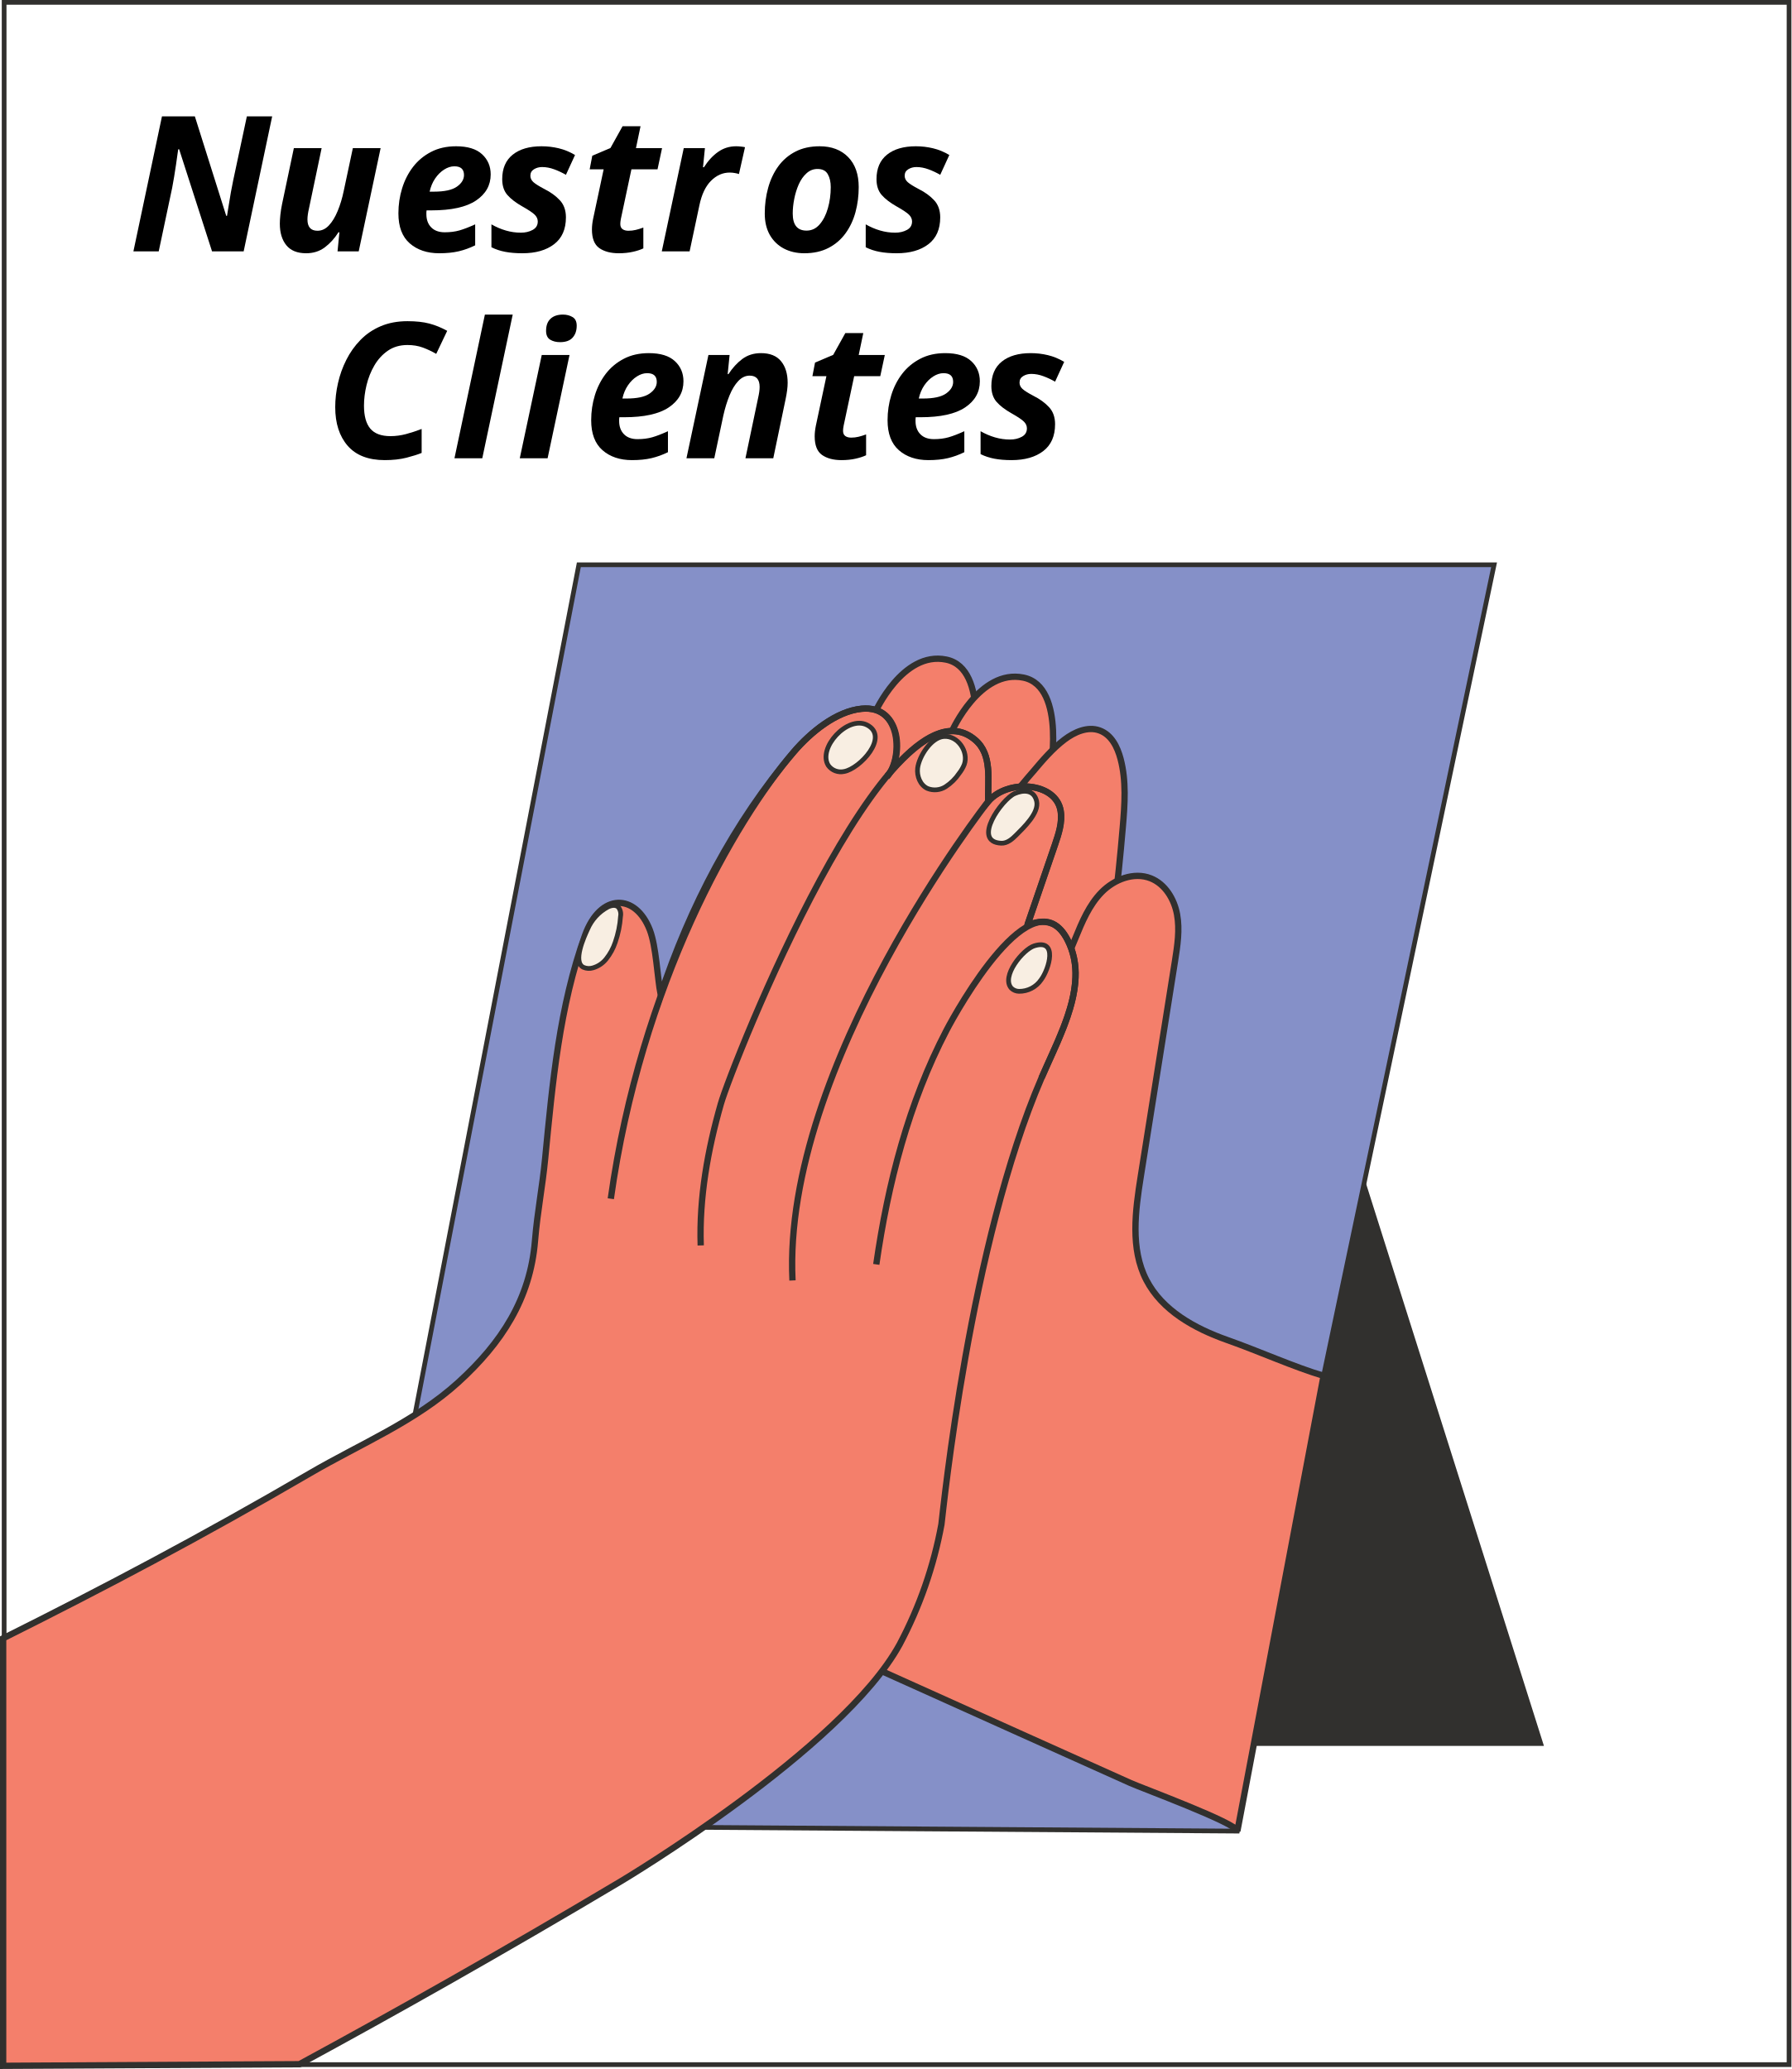
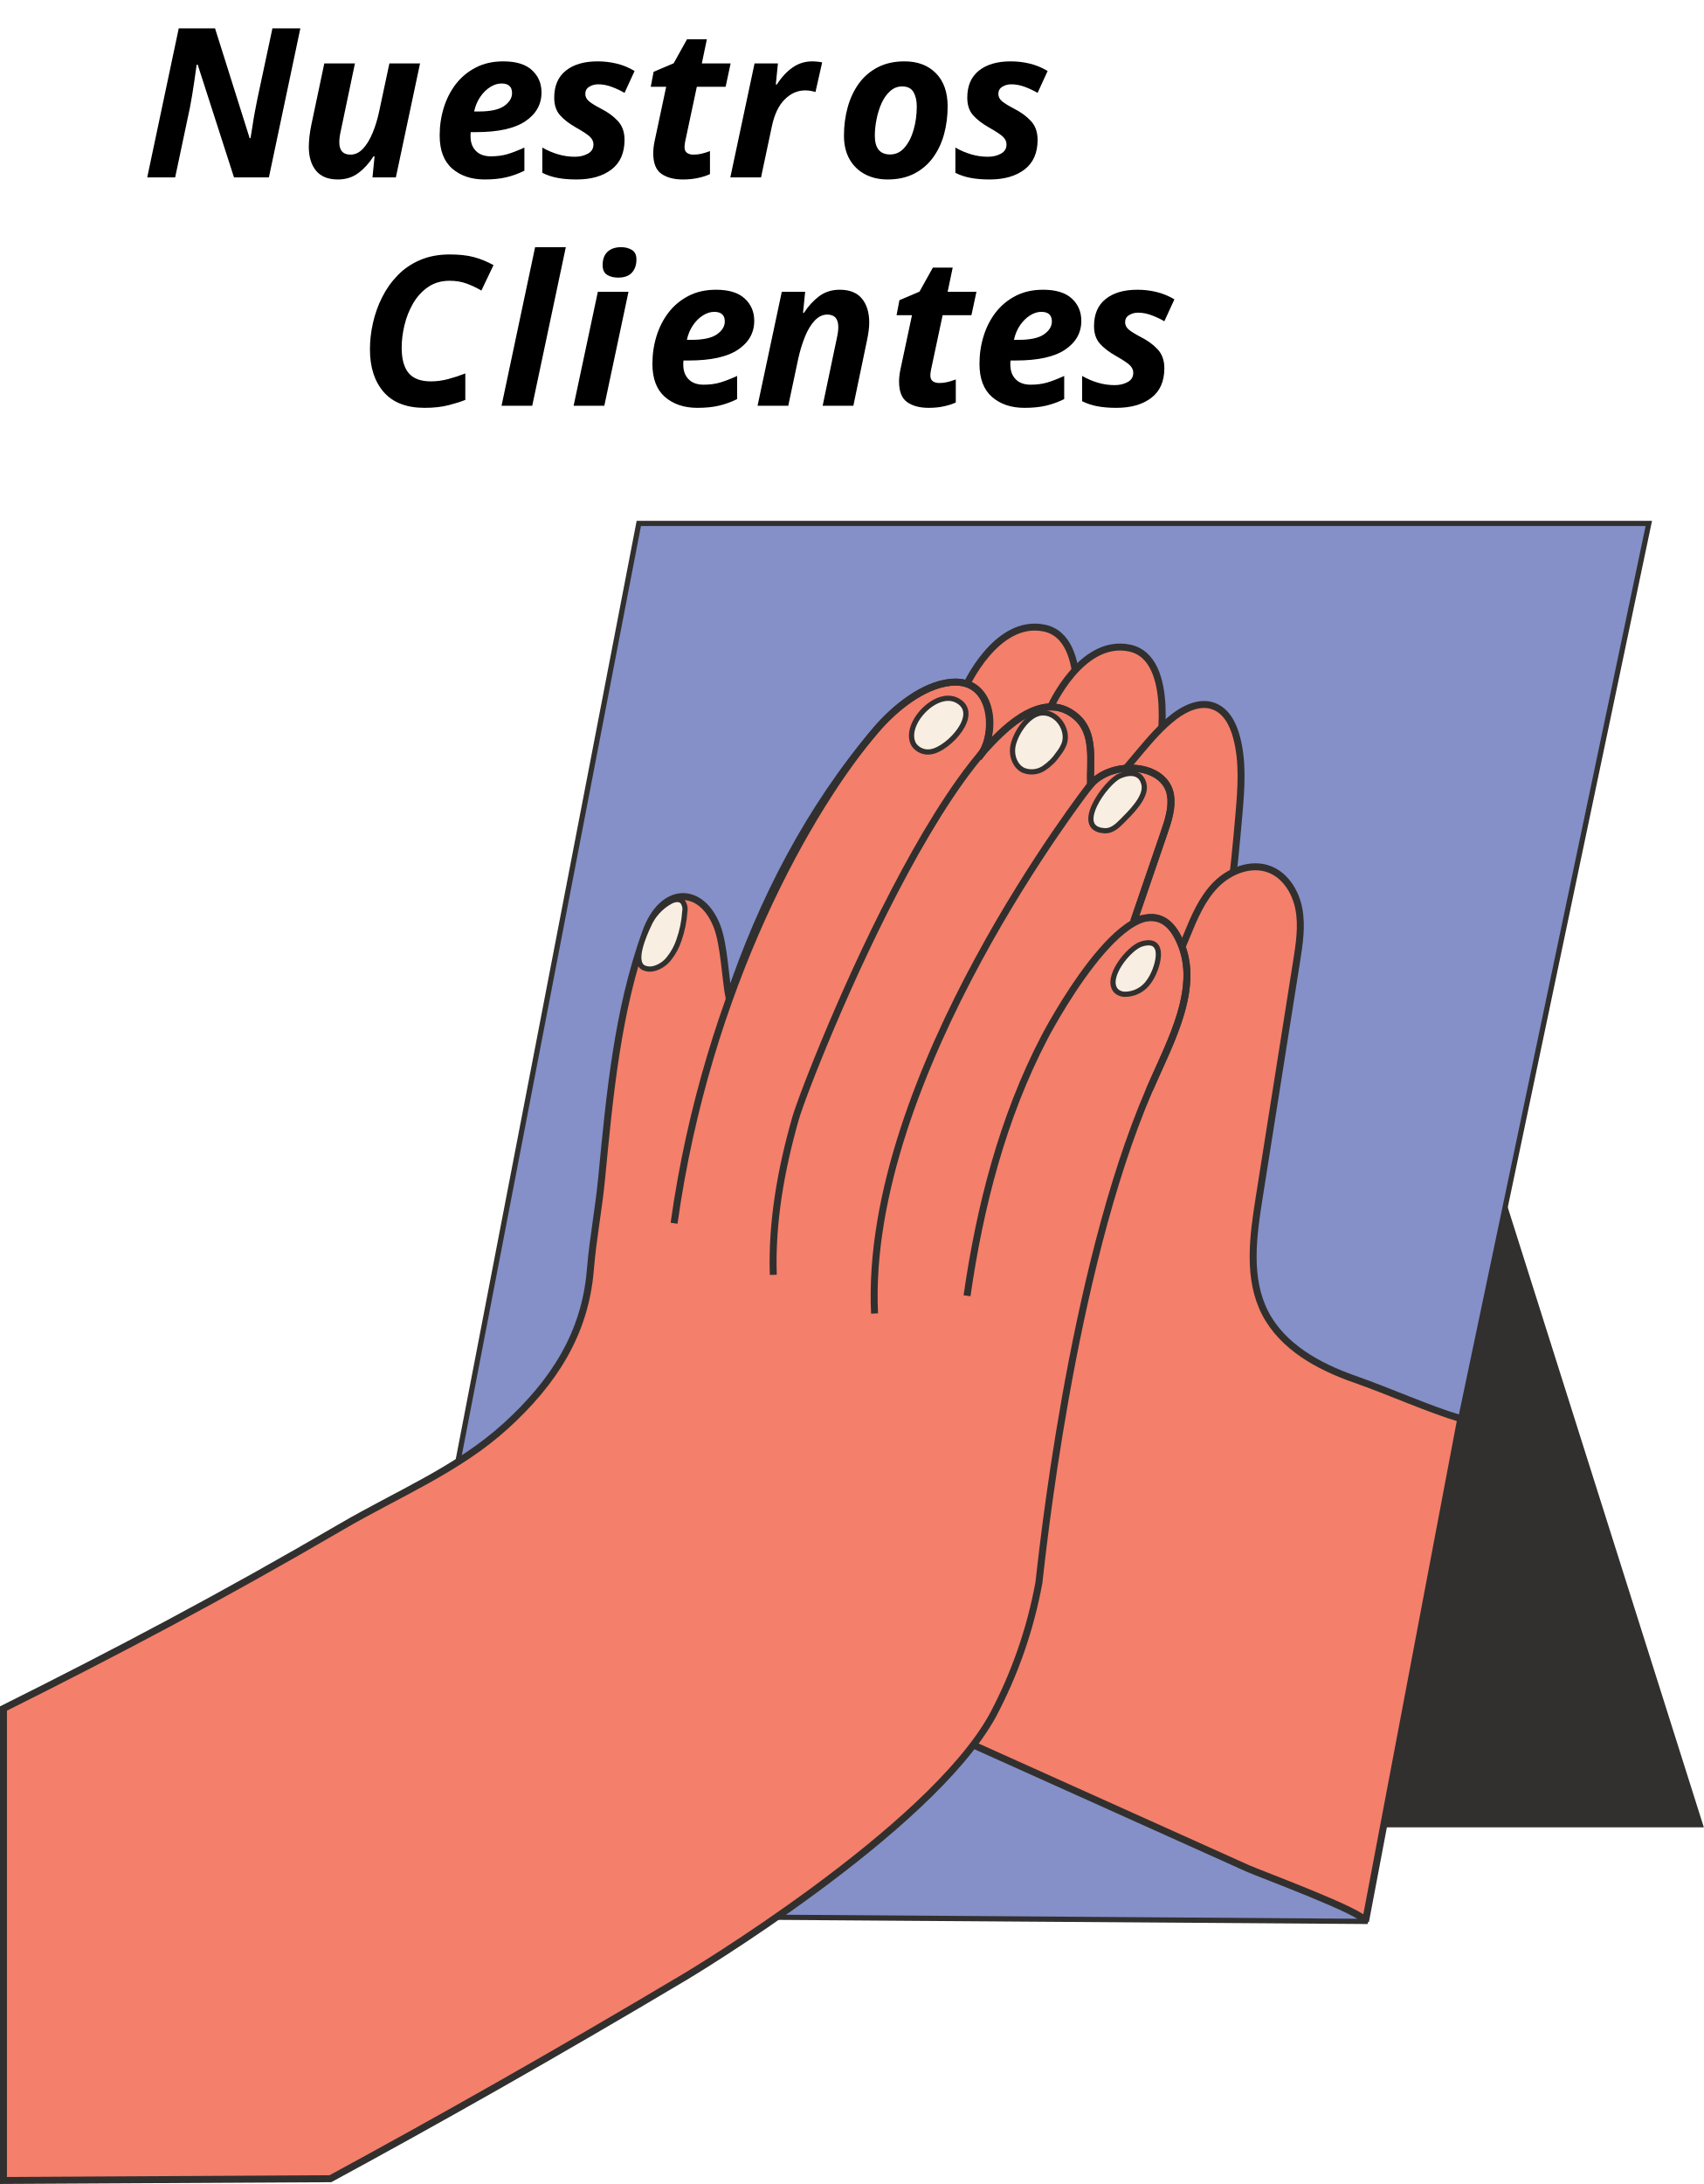
- <svg xmlns="http://www.w3.org/2000/svg" viewBox="0 0 568.45 656.62">
+ <svg xmlns="http://www.w3.org/2000/svg" viewBox="0 0 489.92 627.84">
  <defs>
    <style>
-       .cls-1, .cls-5 {
-         fill: none;
+       .cls-1 {
+         fill: #31302e;
      }

-       .cls-1, .cls-3, .cls-4, .cls-5, .cls-6 {
+       .cls-2 {
+         fill: #8590c8;
+       }
+ 
+       .cls-2, .cls-3, .cls-4, .cls-5 {
        stroke: #31302e;
        stroke-miterlimit: 10;
      }

-       .cls-1, .cls-3, .cls-6 {
+       .cls-2, .cls-5 {
        stroke-width: 1.5px;
      }

-       .cls-2 {
-         fill: #31302e;
+       .cls-3 {
+         fill: #f47f6b;
      }

-       .cls-3 {
-         fill: #8590c8;
+       .cls-3, .cls-4 {
+         stroke-width: 2px;
      }

      .cls-4 {
-         fill: #f47f6b;
+         fill: none;
      }

-       .cls-4, .cls-5 {
-         stroke-width: 2px;
+       .cls-5 {
+         fill: #f8eee2;
      }

      .cls-6 {
-         fill: #f8eee2;
-       }
- 
-       .cls-7 {
        font-size: 60px;
        font-family: FrauncesSoft-BoldItalic, Fraunces Soft;
        font-weight: 700;
        font-style: italic;
      }

+       .cls-7 {
+         letter-spacing: 0em;
+       }
+ 
      .cls-8 {
-         letter-spacing: 0em;
+         letter-spacing: -0.01em;
      }

      .cls-9 {
        letter-spacing: -0.01em;
      }

      .cls-10 {
+         letter-spacing: 0em;
+       }
+ 
+       .cls-11 {
        letter-spacing: -0.01em;
      }

-       .cls-11 {
+       .cls-12 {
        letter-spacing: 0em;
      }

-       .cls-12 {
+       .cls-13 {
        letter-spacing: -0.01em;
-       }
- 
-       .cls-13 {
-         letter-spacing: 0em;
      }

      .cls-14 {
        letter-spacing: -0.01em;
      }

      .cls-15 {
        letter-spacing: -0.01em;
      }
- 
-       .cls-16 {
-         letter-spacing: -0.01em;
-       }
    </style>
  </defs>
  <g id="Capa_2" data-name="Capa 2">
    <g id="Layer_1" data-name="Layer 1">
-       <rect class="cls-1" x="1.31" y="0.75" width="566.39" height="654.48" />
-       <polygon class="cls-2" points="394.7 554.09 489.92 554.09 429.98 364.6 388.89 554.09 394.7 554.09" />
-       <path class="cls-3" d="M392.64,581.12,420,436.63,474.1,179.24H183.68L106.57,579.13Z" />
-       <path class="cls-4" d="M277.59,226.27s8.8-19.8,22.66-16.94,8.34,31.24,8.34,31.24l-11.74,21.3-21-12.28Z" />
-       <path class="cls-4" d="M302.1,232s8.8-19.81,22.66-16.95,8.34,31.24,8.34,31.24l-11.74,21.3-21-12.28Z" />
+       <polygon class="cls-1" points="394.7 525.31 489.92 525.31 429.98 335.83 388.89 525.31 394.7 525.31" />
+       <path class="cls-2" d="M392.64,552.35,420,407.86,474.1,150.47H183.68L106.57,550.35Z" />
+       <path class="cls-3" d="M277.59,197.5s8.8-19.8,22.66-16.95,8.34,31.24,8.34,31.24l-11.74,21.3-21-12.28Z" />
+       <path class="cls-3" d="M302.1,203.23s8.8-19.8,22.66-16.94,8.34,31.24,8.34,31.24l-11.74,21.3-21-12.28Z" />
      <g id="Layer_2" data-name="Layer 2">
-         <path class="cls-4" d="M326.32,246.59,327.7,245c3.1-3.67,6.23-7.37,10.05-10.27,3.2-2.42,7.38-4.28,11.15-2.92s5.68,5.24,6.67,9c1.86,7,1.33,14.43.71,21.67-1.52,17.82-3.5,35.64-7.34,53.11a5.79,5.79,0,0,1-.86,2.27,5.9,5.9,0,0,1-1.37,1.16,182.84,182.84,0,0,1-23.82,13.64c-2.16,1-7.06,3.31-9.18,1.12s-1.54-8.25-1.56-10.91c-.18-20.08,1.29-40.14,2.76-60.16a6.64,6.64,0,0,1,2.07-5Z" />
+         <path class="cls-3" d="M326.32,217.82l1.38-1.65c3.1-3.67,6.23-7.36,10.05-10.26,3.2-2.42,7.38-4.29,11.15-2.93s5.68,5.25,6.67,9c1.86,7,1.33,14.43.71,21.66-1.52,17.82-3.5,35.64-7.34,53.11a5.79,5.79,0,0,1-.86,2.27,5.66,5.66,0,0,1-1.37,1.16,181.69,181.69,0,0,1-23.82,13.64c-2.16,1-7.06,3.31-9.18,1.12s-1.54-8.24-1.56-10.9c-.18-20.09,1.29-40.14,2.76-60.17a9.15,9.15,0,0,1,.45-2.6,9.44,9.44,0,0,1,1.62-2.41Z" />
      </g>
-       <path class="cls-4" d="M340.37,299.86l.83-2c2.15-5.27,4.4-10.68,8.4-14.74s10.21-6.47,15.51-4.39c4.61,1.81,7.5,6.6,8.39,11.47s.12,9.87-.65,14.76Q367.44,339.1,362,373.26c-1.75,11.05-3.37,23,1.74,32.94,5,9.71,15.35,15.41,25.64,19.05s21.36,8.64,30.62,11.38L392.64,581.12c0-2.45-30.39-13.67-33.9-15.25L323.42,550,288.11,534.1l-16.95-7.62c-3.68-1.65-16.35-4.93-18.31-8.23-3.24-5.43,9.33-27.19,12-33.71l14.68-35.91,29.37-71.8Z" />
-       <path class="cls-4" d="M1,655.61l94-.51c30-16.27,64.3-35.59,102-58.05,0,0,70.31-41.92,88.49-75.21a132.13,132.13,0,0,0,13.24-38.06c.66-5.19,9-89,31.77-141.7,6.11-14.15,15.34-30.19,8.22-43.86-2.27-4.37-5.79-7.31-12.67-4.67l8.73-25.47c1.18-3.47,2.39-7.1,1.81-10.71-1.47-9.22-16.82-10.25-23-3-.18-6.9,1.37-14.88-4.17-19.57-8.82-7.47-19.31,1.39-27.86,11.44,5.06-5.41,4.9-22.59-8.16-21.3-8.05.79-16.22,7.52-21.48,13.67-19.07,22.3-33,49.23-42.29,77.08-1.06-5.66-1.41-15.28-3.42-20.53-4.45-11.61-15.66-11.93-20.56,1.65-8.15,22.6-10.35,47-12.65,70.75-.92,9.47-2.45,16.76-3.24,26.25-1.51,18.44-10.6,32.38-24.28,44.85s-31.16,19.59-47.14,28.92C63.74,487.74,33.14,503.89,1,519.93,1,565.16,1,655.61,1,655.61Z" />
-       <path class="cls-5" d="M330.49,342.08c4.4-10.17,10.39-21.32,10.78-31.86a23.65,23.65,0,0,0-2.56-12c-10.9-21-34.95,22.2-38.39,28.79-12,23-18.59,48.68-22.26,74.26" />
-       <path class="cls-5" d="M326,293.55l8.73-25.47c1.18-3.47,2.39-7.1,1.81-10.71-1.47-9.22-16.82-10.25-23-3,0,0-65.35,83.52-62.07,152" />
-       <path class="cls-5" d="M313.56,254.35c-.18-6.9,1.37-14.88-4.17-19.57-27.11-23-77.1,103.1-80.66,115.57-4.15,14.55-6.88,29.72-6.38,44.9" />
-       <path class="cls-5" d="M281.37,246.61c5.06-5.4,5.06-23-8-21.69-8.05.79-16.22,7.52-21.48,13.67-19.07,22.3-48.52,73.74-58.07,141.84" />
+       <path class="cls-3" d="M340.37,271.08l.83-2c2.15-5.27,4.4-10.69,8.4-14.75s10.21-6.47,15.51-4.39c4.61,1.81,7.5,6.61,8.39,11.48s.12,9.87-.65,14.76q-5.42,34.15-10.82,68.31c-1.75,11.06-3.37,23,1.74,32.95,5,9.71,15.35,15.4,25.64,19s21.36,8.65,30.62,11.39L392.64,552.35c0-2.46-30.39-13.67-33.9-15.25l-35.32-15.89-35.31-15.88-16.95-7.63c-3.68-1.65-16.35-4.93-18.31-8.22-3.24-5.44,9.33-27.2,12-33.72l14.68-35.9,29.37-71.81Z" />
+       <path class="cls-3" d="M1,626.83l94-.51c30-16.27,64.3-35.59,102-58.05,0,0,70.31-41.92,88.49-75.2A132.14,132.14,0,0,0,298.72,455c.66-5.19,9-89,31.77-141.7,6.11-14.15,15.34-30.18,8.22-43.85-2.27-4.37-5.79-7.31-12.67-4.68l8.73-25.47c1.18-3.46,2.39-7.1,1.81-10.71-1.47-9.22-16.82-10.25-23-3-.18-6.91,1.37-14.88-4.17-19.58-8.82-7.47-19.31,1.4-27.86,11.44,5.06-5.4,4.9-22.58-8.16-21.3-8.05.8-16.22,7.52-21.48,13.67-19.07,22.3-33,49.23-42.29,77.08-1.06-5.66-1.41-15.28-3.42-20.53-4.45-11.61-15.66-11.93-20.56,1.65-8.15,22.6-10.35,47-12.65,70.75-.92,9.48-2.45,16.76-3.24,26.25-1.51,18.45-10.6,32.39-24.28,44.86s-31.16,19.59-47.14,28.92C63.74,459,33.14,475.11,1,491.15,1,536.38,1,626.83,1,626.83Z" />
+       <path class="cls-4" d="M330.49,313.3c4.4-10.17,10.39-21.31,10.78-31.85a23.62,23.62,0,0,0-2.56-12c-10.9-21-34.95,22.2-38.39,28.78-12,23-18.59,48.68-22.26,74.27" />
+       <path class="cls-4" d="M326,264.77l8.73-25.47c1.18-3.46,2.39-7.1,1.81-10.71-1.47-9.22-16.82-10.25-23-3,0,0-65.35,83.52-62.07,152" />
+       <path class="cls-4" d="M313.56,225.58c-.18-6.91,1.37-14.88-4.17-19.58-27.11-23-77.1,103.1-80.66,115.57-4.15,14.56-6.88,29.72-6.38,44.91" />
+       <path class="cls-4" d="M281.37,217.84c5.06-5.4,5.06-23-8-21.7-8.05.8-16.22,7.52-21.48,13.67-19.07,22.3-48.52,73.74-58.07,141.84" />
      <g>
-         <path class="cls-6" d="M317.7,267.6c1.88.09,3.48-1.28,4.8-2.62,2.31-2.33,7.3-7,6.44-10.72s-4.25-3.61-7-2.4C317.9,253.64,308.24,267.15,317.7,267.6Z" />
-         <path class="cls-6" d="M320.91,313.61a3.58,3.58,0,0,0,2.44,1,8.35,8.35,0,0,0,7-3.64c2.61-3.51,5.38-13.12-2.15-10.8C324.58,301.3,317.58,309.89,320.91,313.61Z" />
-         <path class="cls-6" d="M291.18,243.77c-.3,2.53.8,5.37,3.1,6.45a6.35,6.35,0,0,0,5.79-.55,15.05,15.05,0,0,0,4.27-4.22,11.23,11.23,0,0,0,1.64-2.82c1.44-4-2-9.29-6.53-8.9C295.39,234.08,291.63,240.1,291.18,243.77Z" />
-         <path class="cls-6" d="M262.83,242.93a4.89,4.89,0,0,0,5,1.92c5-.86,14.52-11.08,7.29-14.77C268.93,226.94,259.39,237.41,262.83,242.93Z" />
-         <path class="cls-6" d="M192.36,304.33a17.27,17.27,0,0,0,2.86-5.27,31.44,31.44,0,0,0,1.69-8.26,3.62,3.62,0,0,0-.72-2.93c-.88-.82-2.28-.53-3.35,0a14.42,14.42,0,0,0-6.41,7.05c-1.16,2.5-4.72,10.37-1.32,12.06a4.36,4.36,0,0,0,3.06.18A8.31,8.31,0,0,0,192.36,304.33Z" />
+         <path class="cls-5" d="M317.7,238.82c1.88.09,3.48-1.28,4.8-2.62,2.31-2.33,7.3-7,6.44-10.72s-4.25-3.6-7-2.4C317.9,224.86,308.24,238.37,317.7,238.82Z" />
+         <path class="cls-5" d="M320.91,284.83a3.64,3.64,0,0,0,2.44,1,8.37,8.37,0,0,0,7-3.64c2.61-3.52,5.38-13.12-2.15-10.81C324.58,272.53,317.58,281.12,320.91,284.83Z" />
+         <path class="cls-5" d="M291.18,215c-.3,2.53.8,5.36,3.1,6.44a6.35,6.35,0,0,0,5.79-.54,15.22,15.22,0,0,0,4.27-4.23,11,11,0,0,0,1.64-2.81c1.44-4-2-9.3-6.53-8.91C295.39,205.31,291.63,211.32,291.18,215Z" />
+         <path class="cls-5" d="M262.83,214.16a4.93,4.93,0,0,0,5,1.92c5-.86,14.52-11.08,7.29-14.77C268.93,198.17,259.39,208.63,262.83,214.16Z" />
+         <path class="cls-5" d="M192.36,275.55a17,17,0,0,0,2.86-5.27,31.36,31.36,0,0,0,1.69-8.26,3.6,3.6,0,0,0-.72-2.92c-.88-.82-2.28-.54-3.35,0a14.42,14.42,0,0,0-6.41,7.05c-1.16,2.51-4.72,10.38-1.32,12.07a4.47,4.47,0,0,0,3.06.18A8.26,8.26,0,0,0,192.36,275.55Z" />
      </g>
-       <text class="cls-7" transform="translate(40.77 79.78)">N<tspan class="cls-8" x="44.79" y="0">u</tspan>
-         <tspan class="cls-9" x="83.01" y="0">e</tspan>
-         <tspan class="cls-10" x="114.51" y="0">s</tspan>
-         <tspan class="cls-11" x="143.58" y="0">t</tspan>
-         <tspan class="cls-9" x="168.15" y="0">r</tspan>
-         <tspan class="cls-12" x="199.26" y="0">o</tspan>
+       <text class="cls-6" transform="translate(40.77 51)">N<tspan class="cls-7" x="44.79" y="0">u</tspan>
+         <tspan class="cls-8" x="83.01" y="0">e</tspan>
+         <tspan class="cls-9" x="114.51" y="0">s</tspan>
+         <tspan class="cls-10" x="143.58" y="0">t</tspan>
+         <tspan class="cls-8" x="168.15" y="0">r</tspan>
+         <tspan class="cls-11" x="199.26" y="0">o</tspan>
        <tspan x="233.28" y="0">s</tspan>
      </text>
-       <text class="cls-7" transform="translate(102.78 145.43)">C<tspan class="cls-13" x="40.35" y="0">l</tspan>
-         <tspan class="cls-8" x="61.08" y="0">i</tspan>
-         <tspan class="cls-14" x="82.17" y="0">e</tspan>
-         <tspan class="cls-8" x="113.97" y="0">n</tspan>
-         <tspan class="cls-15" x="152.25" y="0">t</tspan>
-         <tspan class="cls-16" x="176.22" y="0">e</tspan>
+       <text class="cls-6" transform="translate(102.78 116.65)">C<tspan class="cls-12" x="40.35" y="0">l</tspan>
+         <tspan class="cls-7" x="61.08" y="0">i</tspan>
+         <tspan class="cls-13" x="82.17" y="0">e</tspan>
+         <tspan class="cls-7" x="113.97" y="0">n</tspan>
+         <tspan class="cls-14" x="152.25" y="0">t</tspan>
+         <tspan class="cls-15" x="176.22" y="0">e</tspan>
        <tspan x="207.72" y="0">s</tspan>
      </text>
    </g>
  </g>
</svg>
